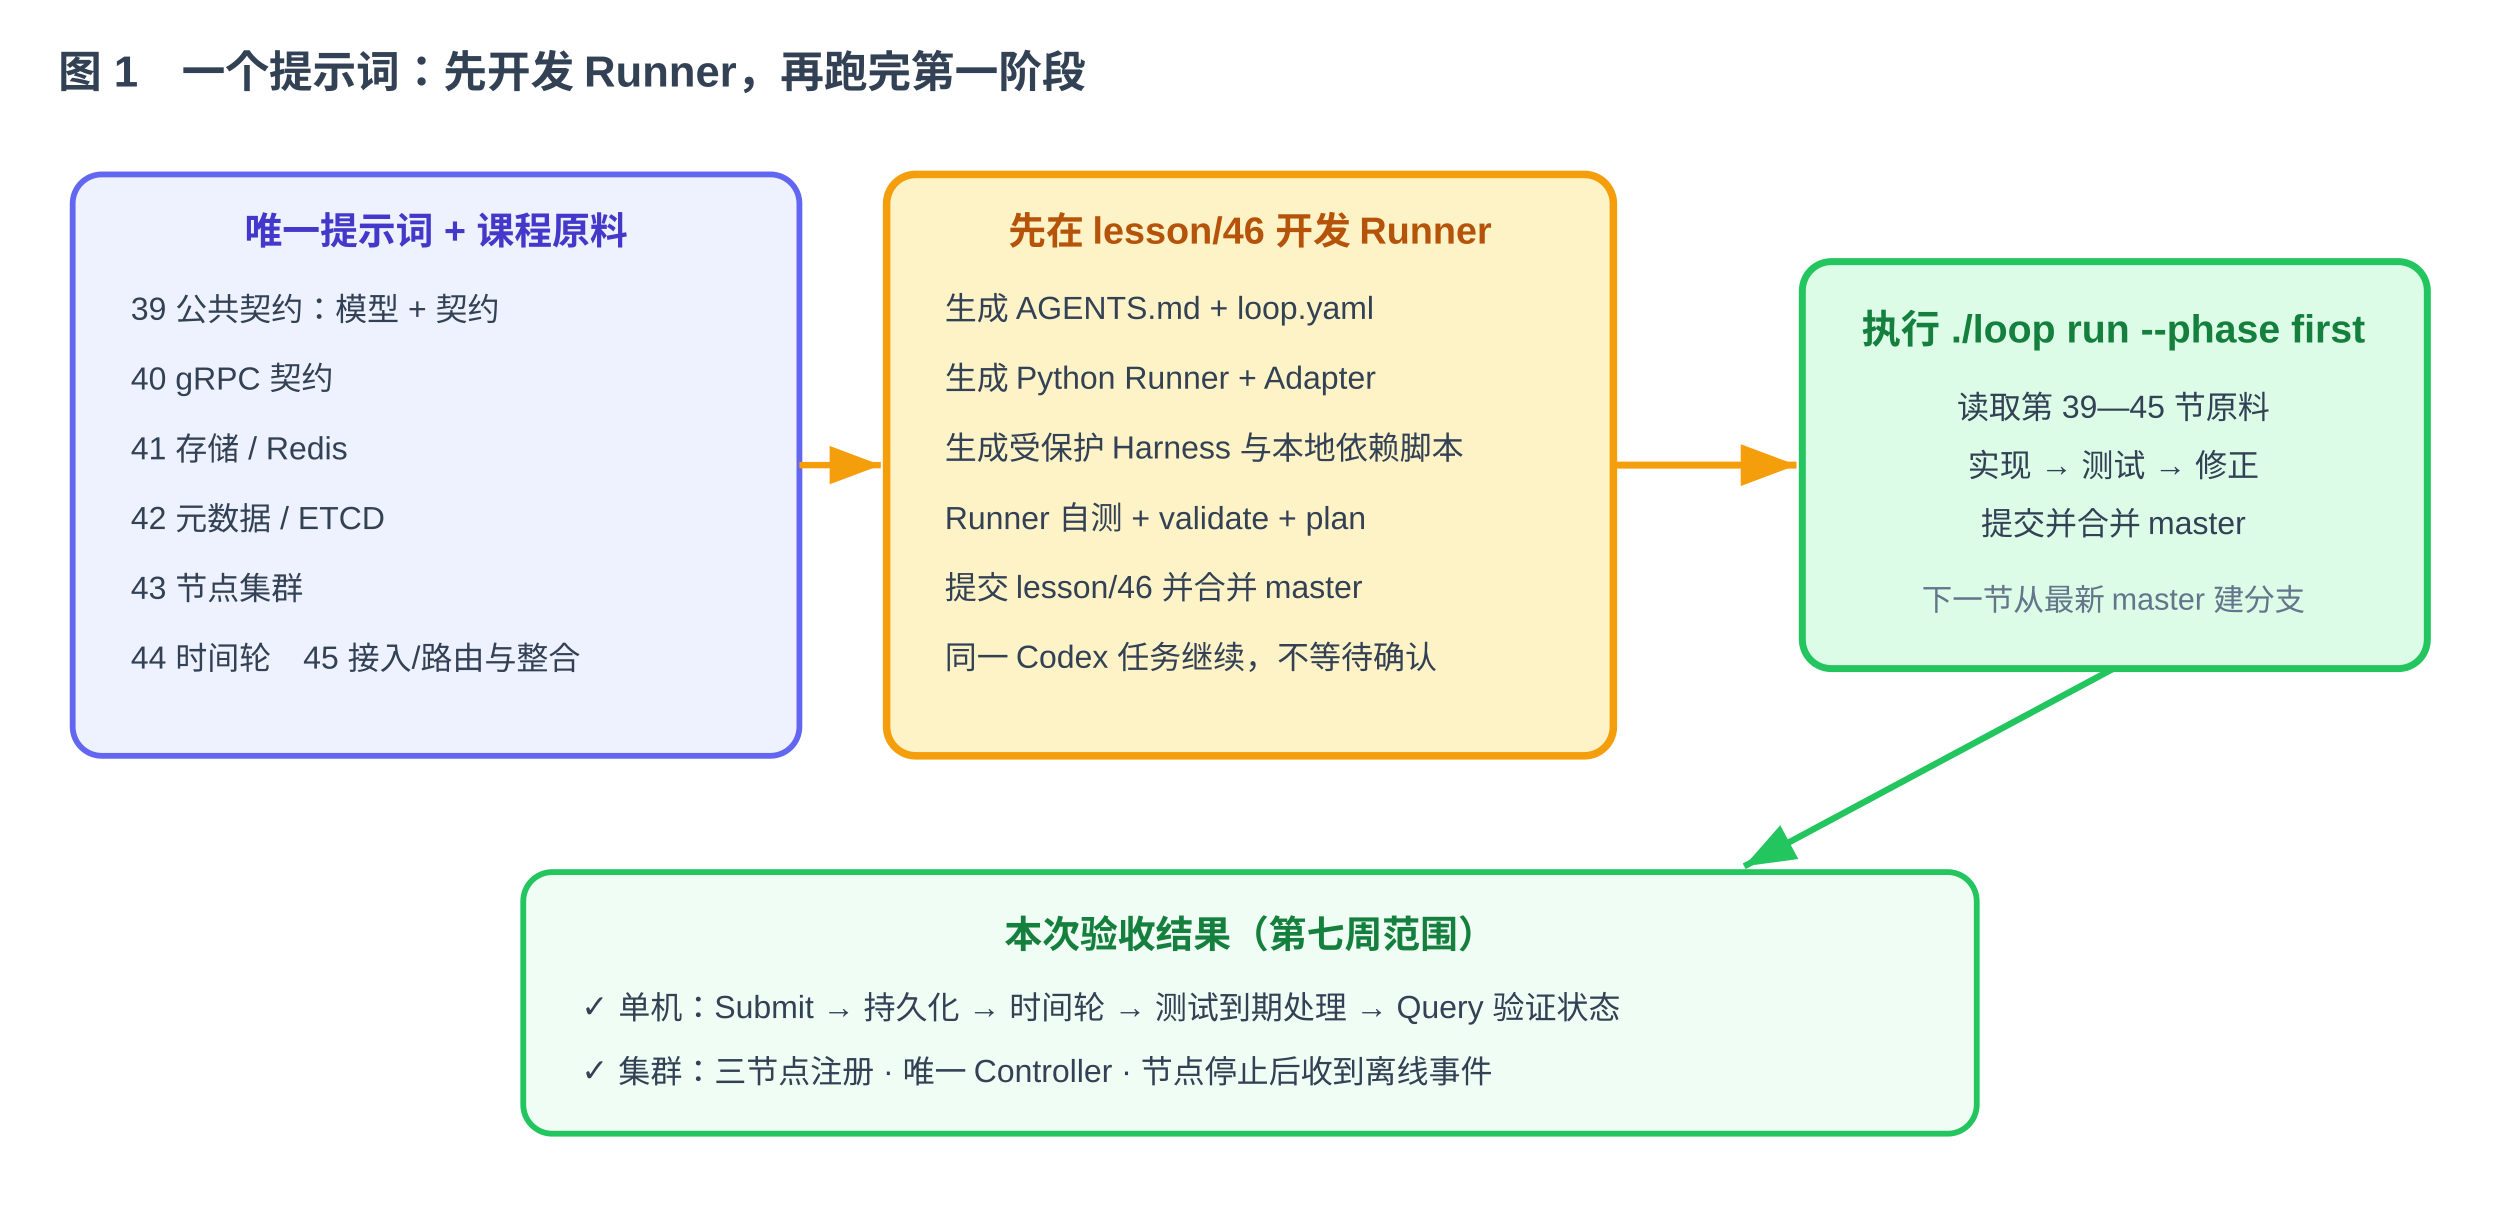
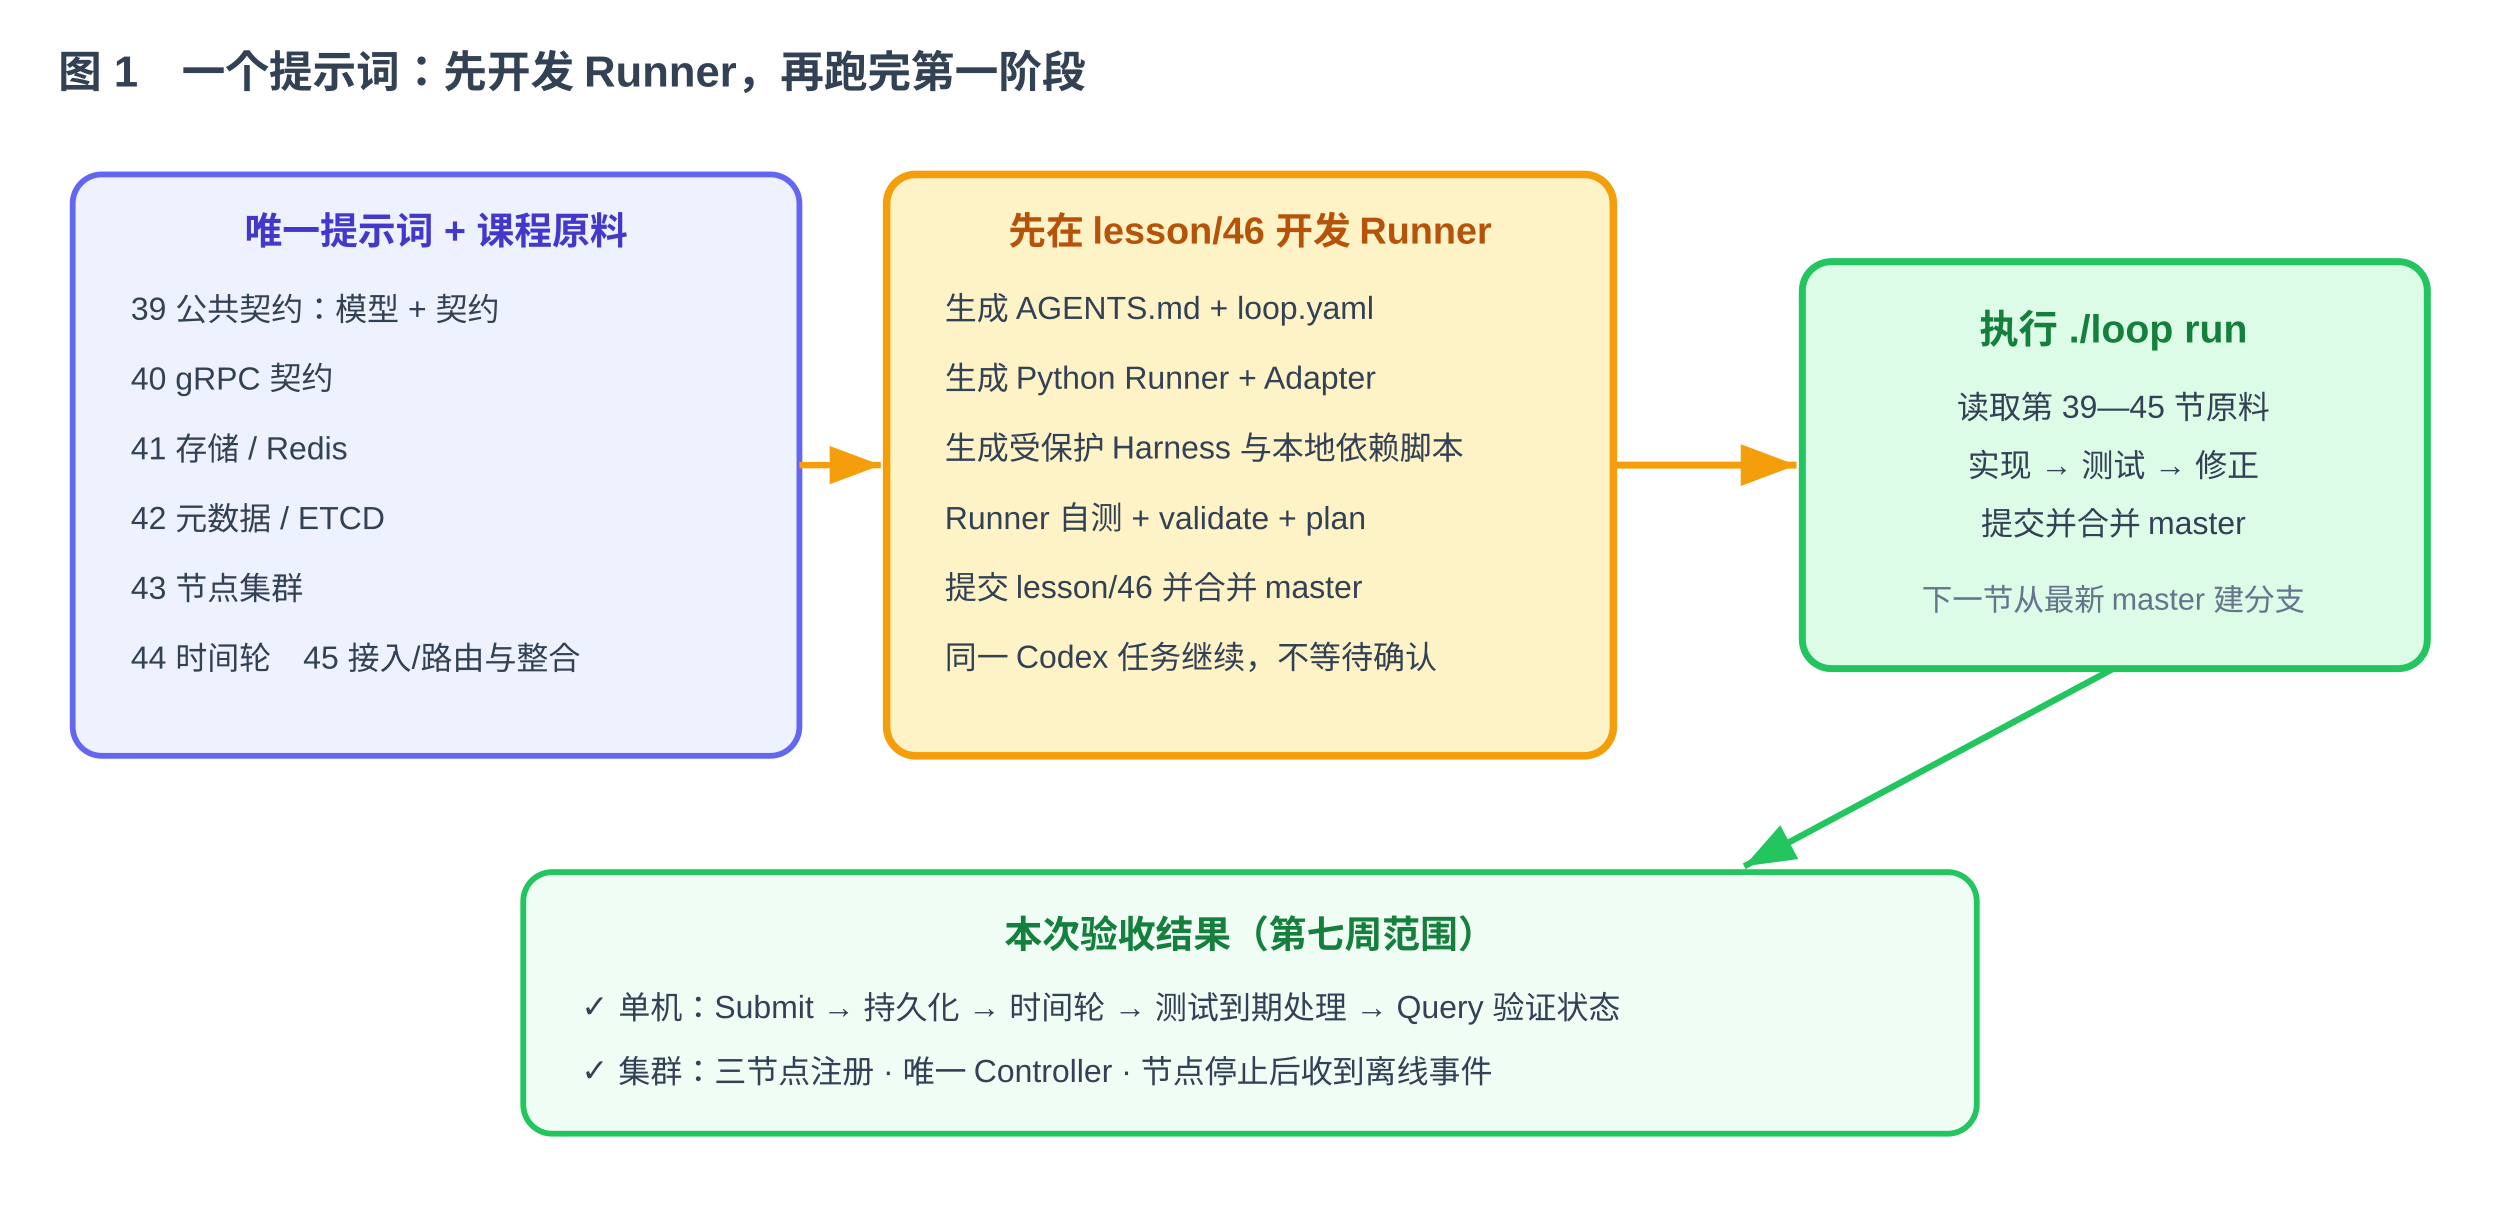
<svg xmlns="http://www.w3.org/2000/svg" viewBox="0 0 860 420">
  <rect width="860" height="420" fill="#ffffff" />
  <defs>
    <marker id="d1-amber" markerWidth="10" markerHeight="10" refX="8" refY="3" orient="auto">
      <path d="M0,0 L8,3 L0,6 Z" fill="#f59e0b" />
    </marker>
    <marker id="d1-green" markerWidth="10" markerHeight="10" refX="8" refY="3" orient="auto">
      <path d="M0,0 L8,3 L0,6 Z" fill="#22c55e" />
    </marker>
  </defs>
  <text x="20" y="30" font-family="Arial, sans-serif" font-size="15" font-weight="bold" fill="#334155">图 1　一个提示词：先开发 Runner，再跑完第一阶段</text>
  <rect x="25" y="60" width="250" height="200" rx="10" fill="#eef2ff" stroke="#6366f1" stroke-width="2" />
  <text x="150" y="84" font-family="Arial, sans-serif" font-size="13" font-weight="bold" fill="#4338ca" text-anchor="middle">唯一提示词 + 课程原料</text>
  <g font-family="Arial, sans-serif" font-size="11" fill="#334155">
    <text x="45" y="110">39 公共契约：模型 + 契约</text>
    <text x="45" y="134">40 gRPC 契约</text>
    <text x="45" y="158">41 存储 / Redis</text>
    <text x="45" y="182">42 元数据 / ETCD</text>
    <text x="45" y="206">43 节点集群</text>
    <text x="45" y="230">44 时间轮　45 接入/路由与整合</text>
  </g>
  <rect x="305" y="60" width="250" height="200" rx="10" fill="#fef3c7" stroke="#f59e0b" stroke-width="2.6" />
  <text x="430" y="84" font-family="Arial, sans-serif" font-size="13" font-weight="bold" fill="#b45309" text-anchor="middle">先在 lesson/46 开发 Runner</text>
  <g font-family="Arial, sans-serif" font-size="11" fill="#334155">
    <text x="325" y="110">生成 AGENTS.md + loop.yaml</text>
    <text x="325" y="134">生成 Python Runner + Adapter</text>
    <text x="325" y="158">生成受保护 Harness 与本地依赖脚本</text>
    <text x="325" y="182">Runner 自测 + validate + plan</text>
    <text x="325" y="206">提交 lesson/46 并合并 master</text>
    <text x="325" y="230">同一 Codex 任务继续，不等待确认</text>
  </g>
  <rect x="620" y="90" width="215" height="140" rx="10" fill="#dcfce7" stroke="#22c55e" stroke-width="2.4" />
-   <text x="727" y="118" font-family="Arial, sans-serif" font-size="13.5" font-weight="bold" fill="#15803d" text-anchor="middle">执行 ./loop run --phase first</text>
+   <text x="727" y="118" font-family="Arial, sans-serif" font-size="13.5" font-weight="bold" fill="#15803d" text-anchor="middle">执行 ./loop run</text>
  <text x="727" y="144" font-family="Arial, sans-serif" font-size="11" fill="#334155" text-anchor="middle">读取第 39—45 节原料</text>
  <text x="727" y="164" font-family="Arial, sans-serif" font-size="11" fill="#334155" text-anchor="middle">实现 → 测试 → 修正</text>
  <text x="727" y="184" font-family="Arial, sans-serif" font-size="11" fill="#334155" text-anchor="middle">提交并合并 master</text>
  <text x="727" y="210" font-family="Arial, sans-serif" font-size="10.5" fill="#64748b" text-anchor="middle">下一节从最新 master 建分支</text>
  <line x1="275" y1="160" x2="303" y2="160" stroke="#f59e0b" stroke-width="2.2" marker-end="url(#d1-amber)" />
  <line x1="555" y1="160" x2="618" y2="160" stroke="#f59e0b" stroke-width="2.4" marker-end="url(#d1-amber)" />
  <rect x="180" y="300" width="500" height="90" rx="10" fill="#f0fdf4" stroke="#22c55e" stroke-width="2" />
  <text x="430" y="326" font-family="Arial, sans-serif" font-size="13" font-weight="bold" fill="#15803d" text-anchor="middle">本次验收结果（第七周范围）</text>
  <text x="200" y="350" font-family="Arial, sans-serif" font-size="11" fill="#334155">✓ 单机：Submit → 持久化 → 时间轮 → 测试到期处理 → Query 验证状态</text>
  <text x="200" y="372" font-family="Arial, sans-serif" font-size="11" fill="#334155">✓ 集群：三节点注册 · 唯一 Controller · 节点停止后收到离线事件</text>
  <line x1="727" y1="230" x2="600" y2="298" stroke="#22c55e" stroke-width="2.2" marker-end="url(#d1-green)" />
</svg>
